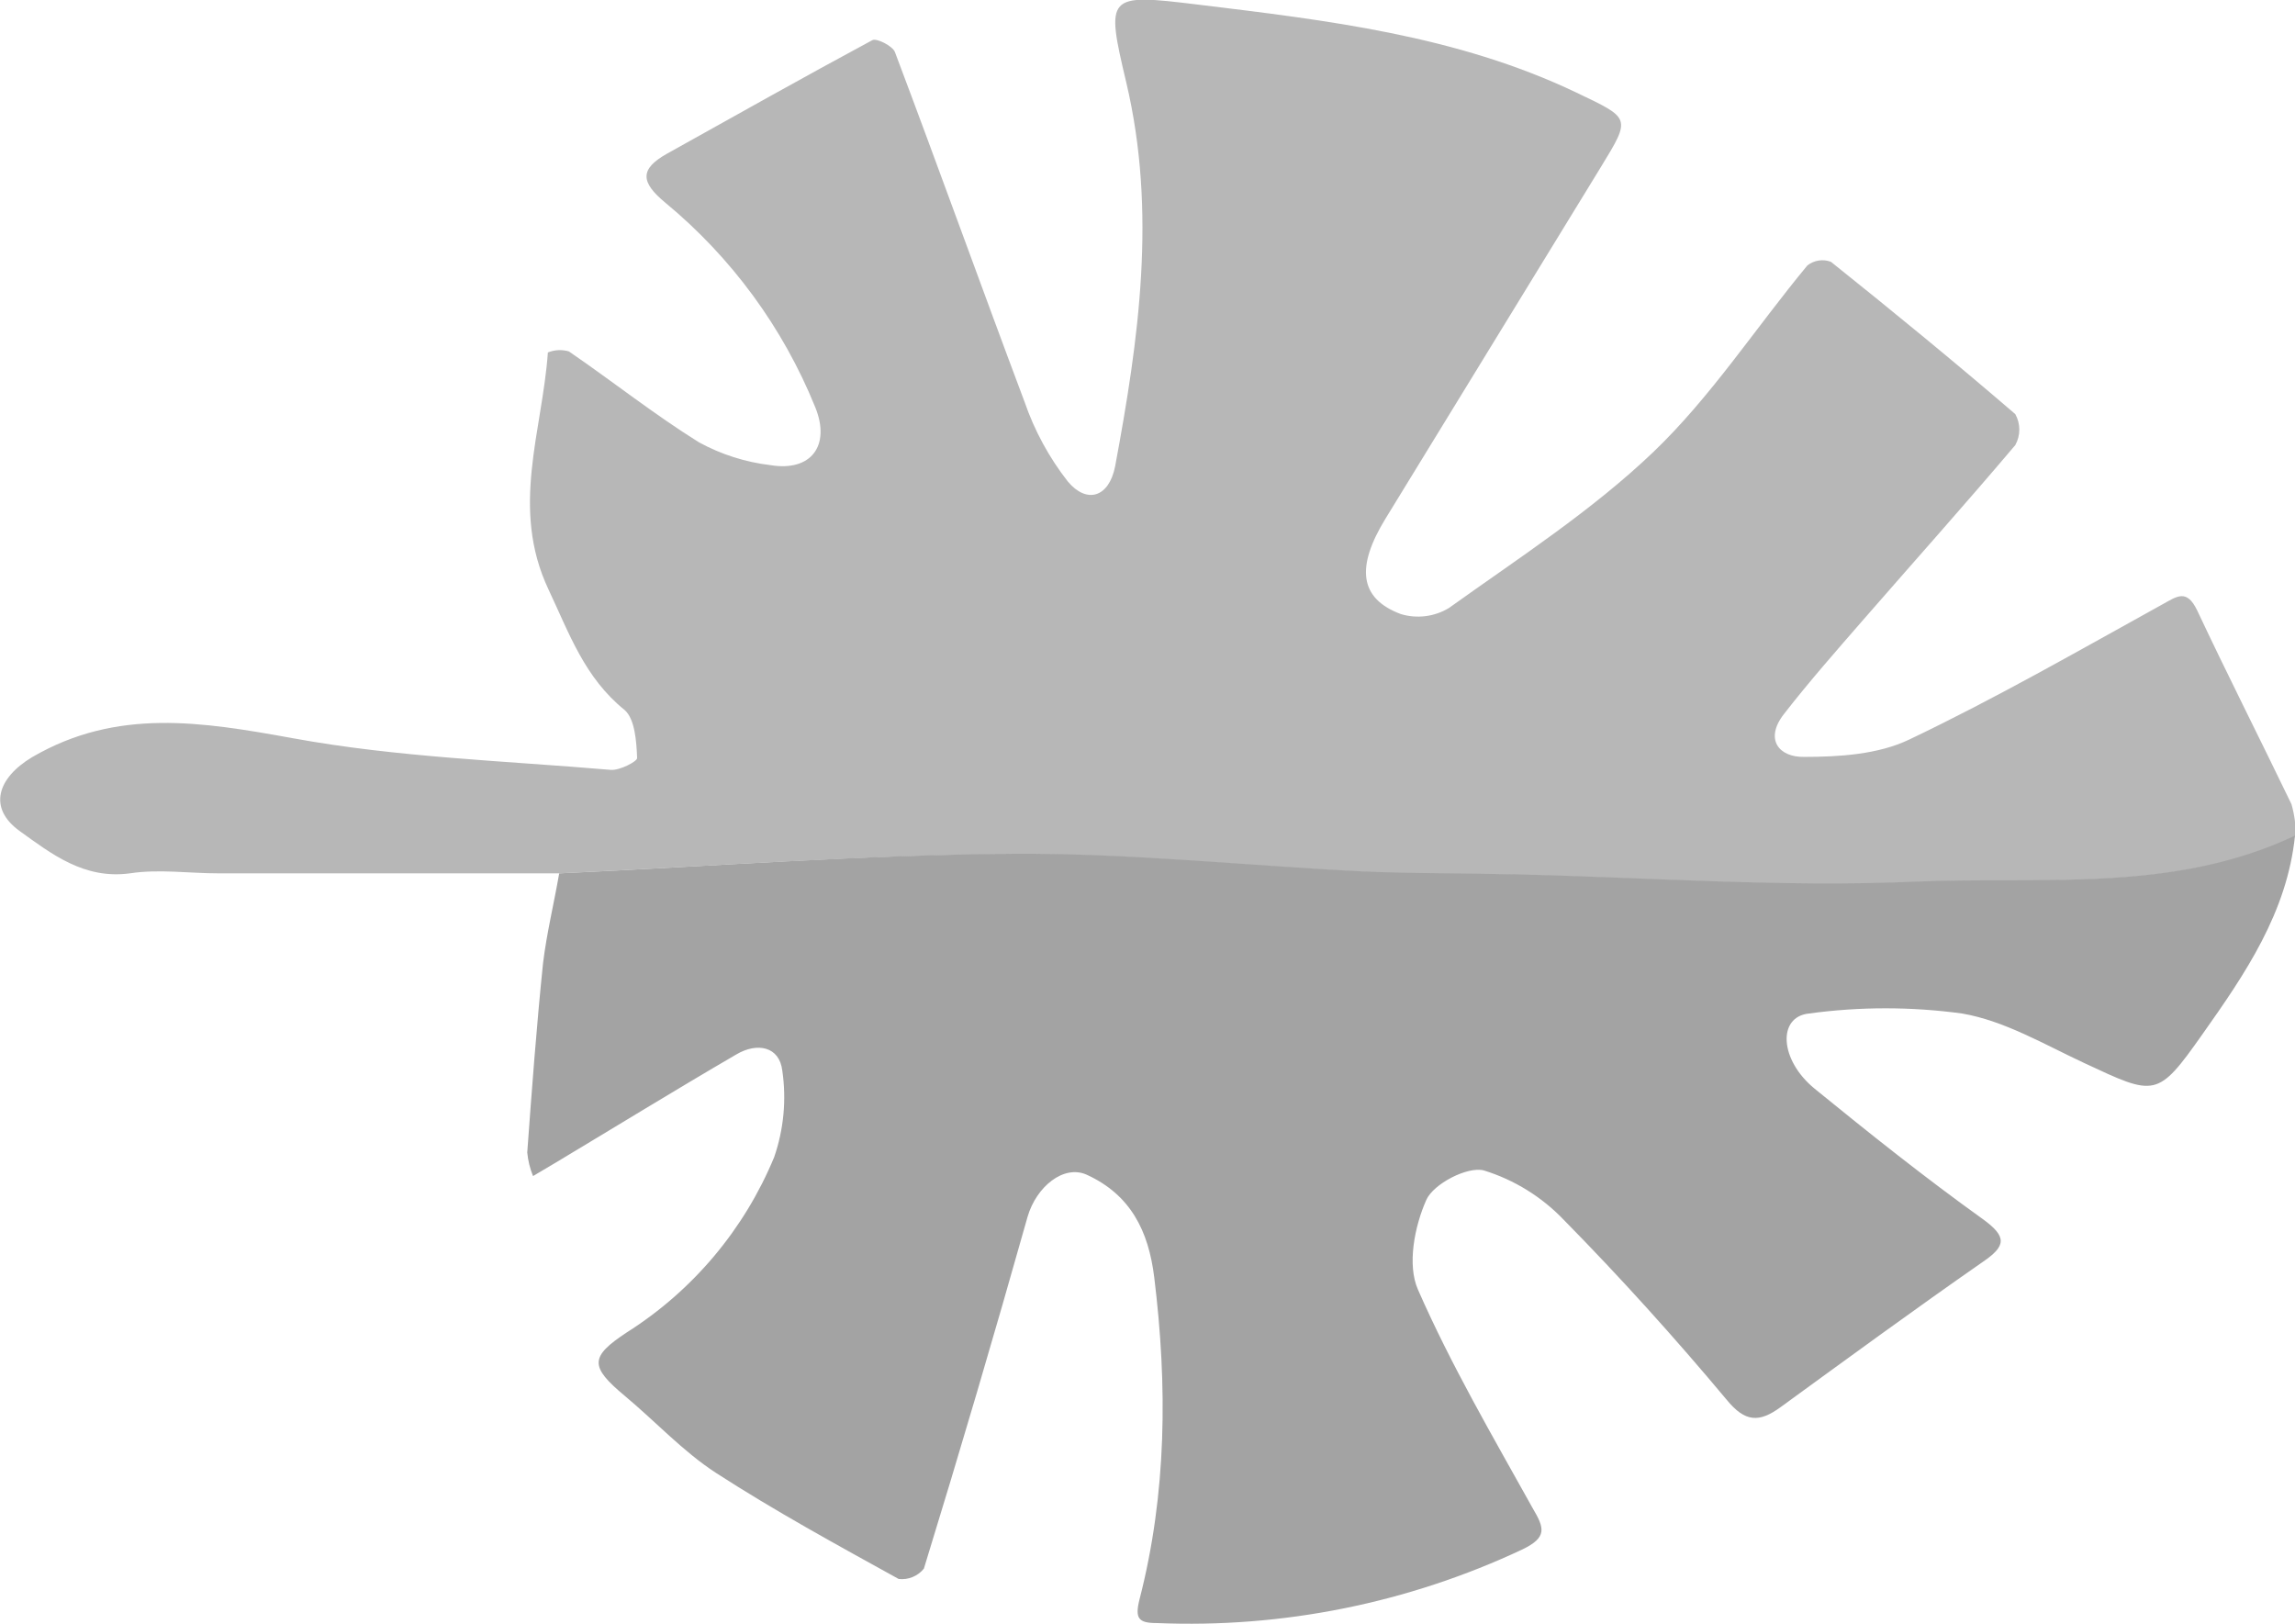
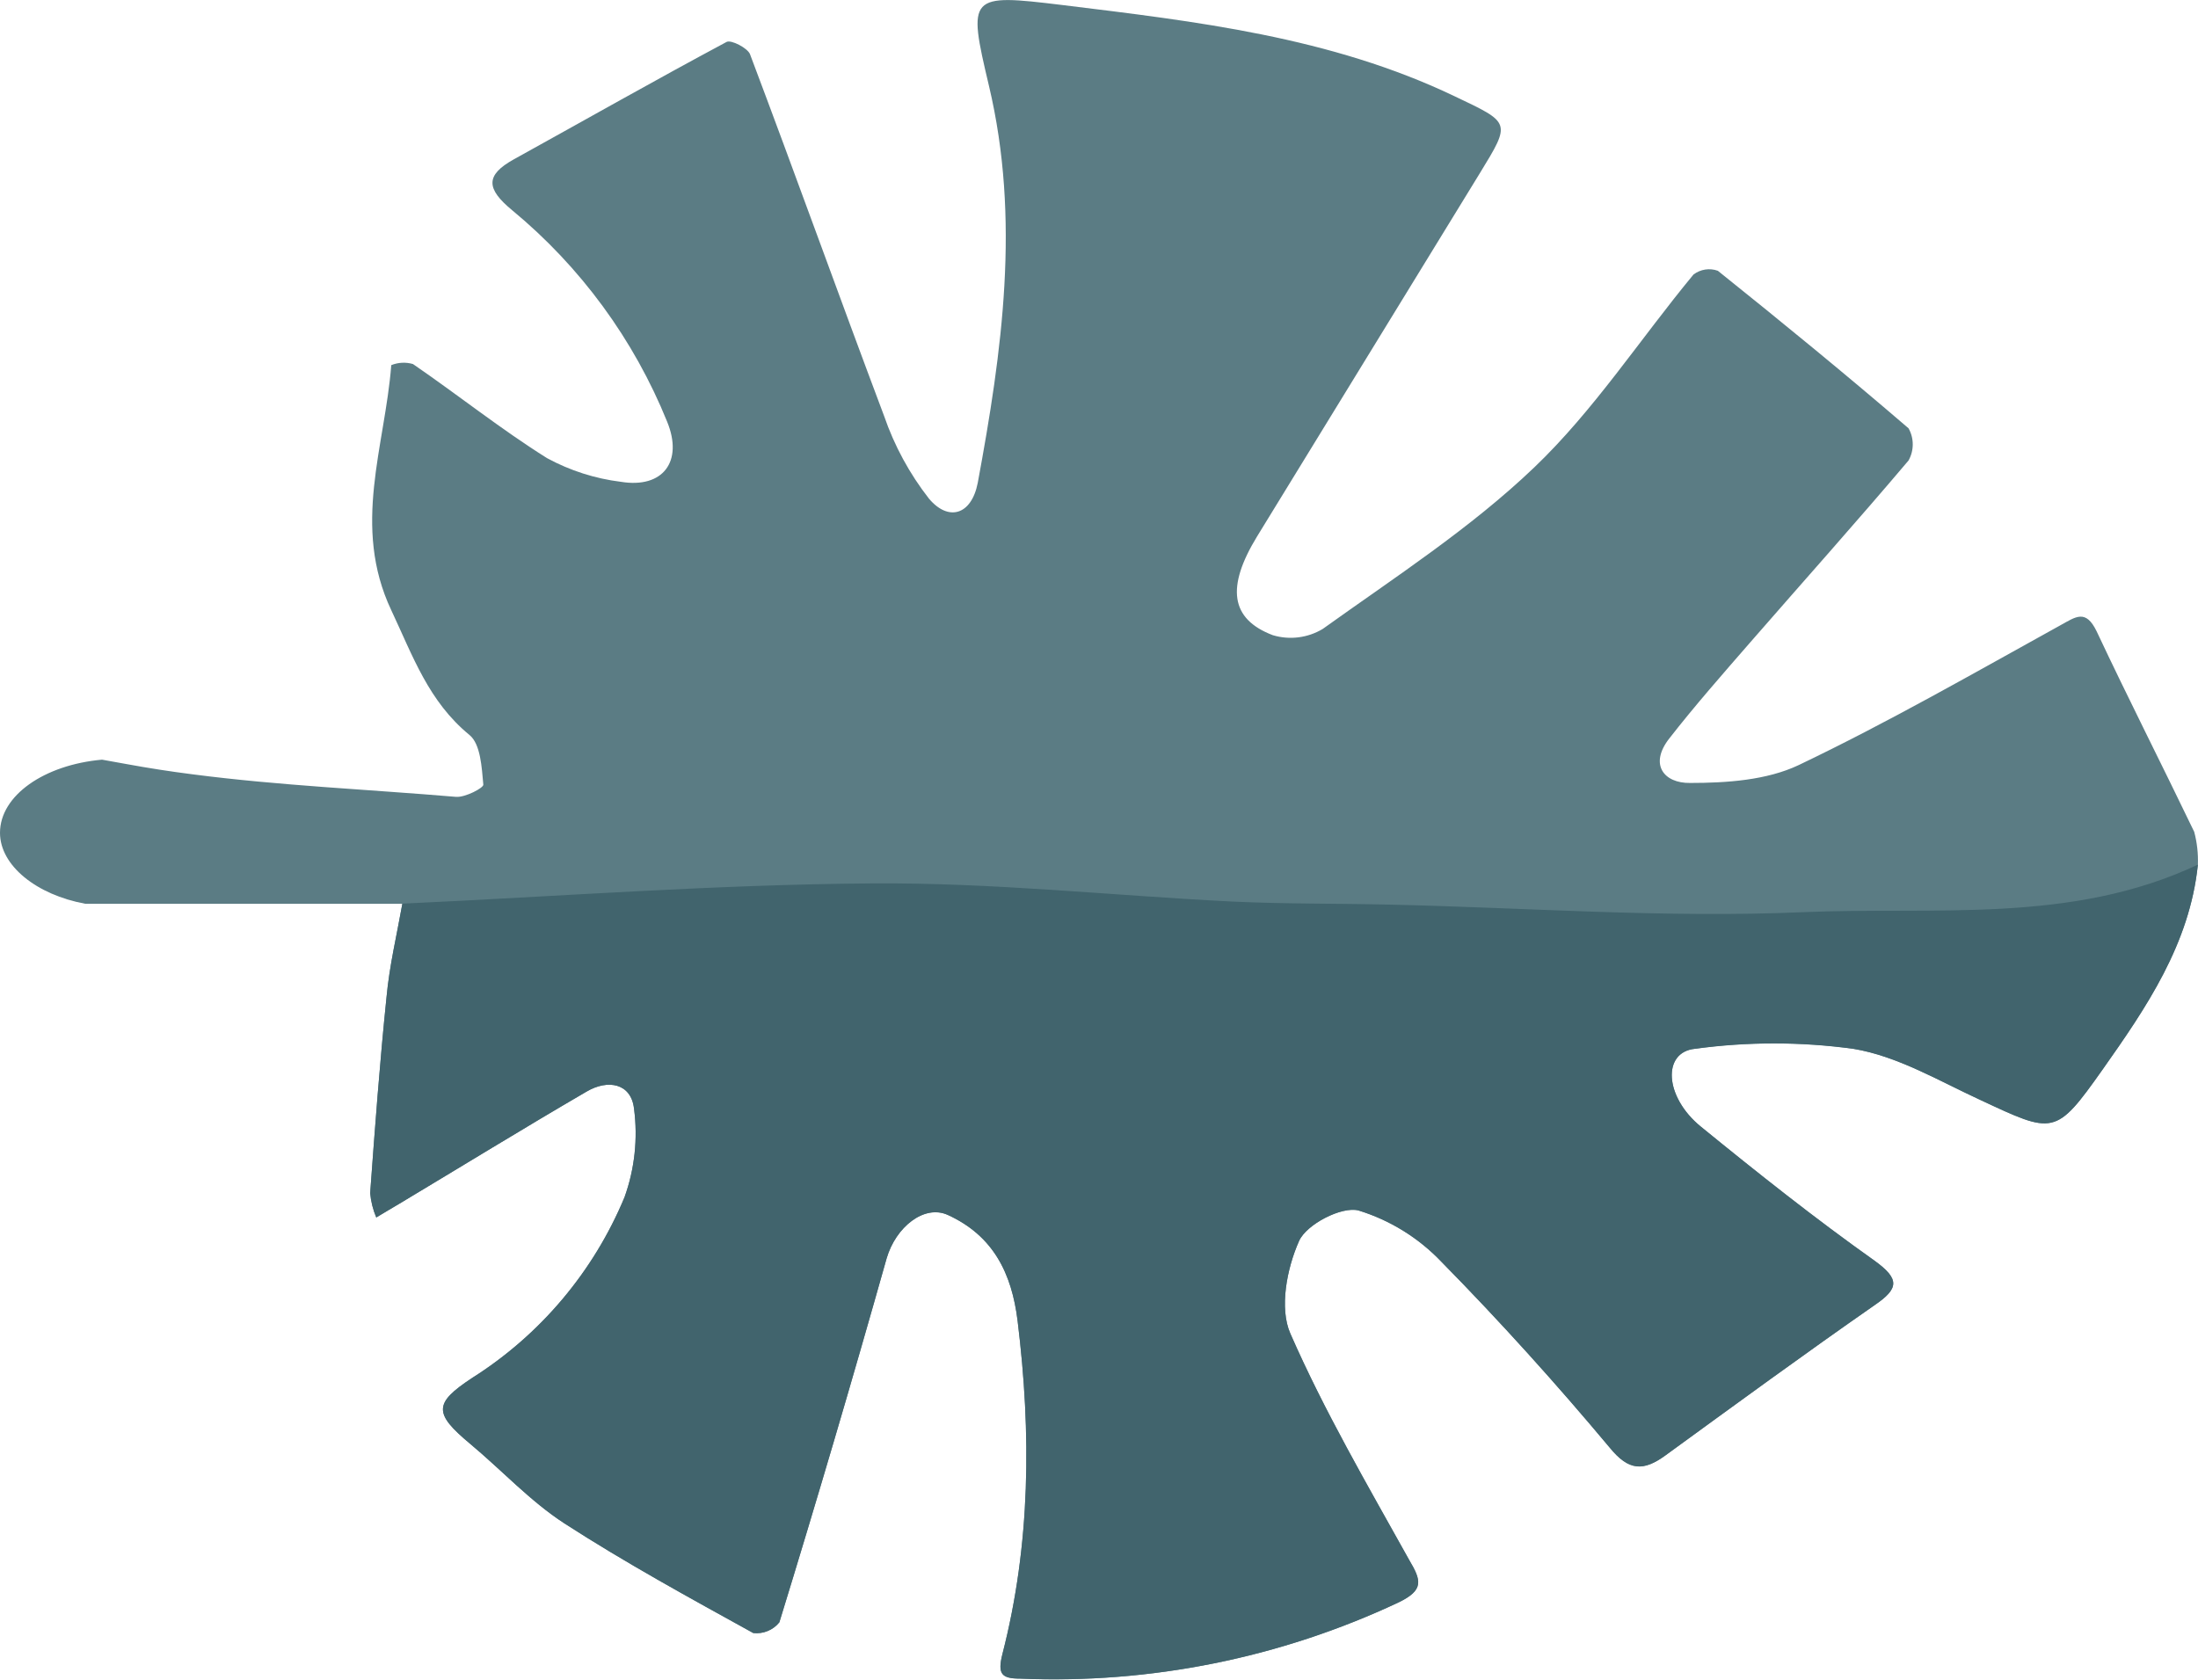
- <svg xmlns="http://www.w3.org/2000/svg" viewBox="0 0 194.7 137.74">
+ <svg xmlns="http://www.w3.org/2000/svg" viewBox="0 0 180.27 137.79">
  <g id="Layer_2" data-name="Layer 2">
    <g id="Layer_1-2" data-name="Layer 1">
-       <path d="M47.44,74.09l-28.88,0c-2.52,0-5.08-.38-7.55,0-3.87.52-6.63-1.64-9.34-3.59S-.23,66,2.73,64.23c7.19-4.19,14.4-3,22.08-1.61,8.88,1.63,18,1.92,27,2.69.75.07,2.26-.72,2.24-1C54,62.9,53.86,61,53,60.24,49.59,57.49,48.3,53.75,46.53,50c-3.25-6.89-.52-13.42-.05-20.1a2.73,2.73,0,0,1,1.78-.09c3.71,2.54,7.24,5.35,11.05,7.72a16.76,16.76,0,0,0,6.06,1.93c3.44.57,5.12-1.66,3.79-4.92a43.82,43.82,0,0,0-12.7-17.33c-2.12-1.75-2.22-2.86.14-4.18C62.4,9.8,68.18,6.54,74,3.41c.37-.2,1.72.49,1.92,1,3.73,9.88,7.29,19.81,11,29.68a23.25,23.25,0,0,0,3.68,6.77c1.59,1.89,3.47,1.36,4-1.28C96.61,28.8,98.15,18,95.55,7c-1.77-7.46-1.66-7.55,6-6.62,11,1.34,22,2.61,32.2,7.48,4.59,2.2,4.64,2.09,2.07,6.3L117.54,44c-2.53,4.13-2.21,6.77,1.29,8.09a5.06,5.06,0,0,0,4.09-.51c5.92-4.24,12.12-8.24,17.35-13.24,4.9-4.69,8.69-10.55,13.06-15.82a2.06,2.06,0,0,1,2-.31c5.28,4.22,10.51,8.51,15.64,12.92a2.7,2.7,0,0,1,0,2.63c-4.23,5-8.63,9.92-12.95,14.88-2.27,2.61-4.56,5.21-6.68,7.94-1.66,2.13-.43,3.67,1.71,3.63,3,0,6.29-.21,8.92-1.47,7.3-3.48,14.34-7.52,21.43-11.44,1.29-.71,2.1-1.38,3,.48,2.59,5.51,5.35,10.94,8,16.44a9.22,9.22,0,0,1,.36,2.72c-10.36,4.87-21.56,3.43-32.4,3.91-11.26.48-22.58-.38-33.88-.63-4.29-.1-8.59,0-12.88-.25-9.88-.48-19.75-1.56-29.62-1.49C73.09,72.52,60.27,73.5,47.44,74.09Z" style="fill:#b7b7b7" />
-       <path d="M47.44,74.09c12.83-.59,25.65-1.57,38.48-1.66,9.87-.07,19.74,1,29.62,1.49,4.29.2,8.59.15,12.88.25,11.3.25,22.62,1.11,33.88.63,10.84-.48,22,1,32.4-3.91-.67,6.51-4.23,11.73-7.84,16.83-3.84,5.45-4,5.28-10,2.48-3.4-1.58-6.79-3.6-10.4-4.22a48.08,48.08,0,0,0-13,0c-2.68.28-2.5,3.94.49,6.38,4.66,3.8,9.37,7.55,14.25,11.05,2.09,1.51,2,2.29,0,3.65-5.75,4-11.46,8.18-17.15,12.32-1.8,1.31-3,1.29-4.57-.64-4.39-5.25-9-10.36-13.8-15.24a15.87,15.87,0,0,0-6.8-4.21c-1.38-.36-4.28,1.14-4.88,2.51-1,2.25-1.63,5.5-.71,7.59,2.8,6.39,6.34,12.45,9.74,18.56,1,1.69,1.25,2.47-.89,3.5a66.39,66.39,0,0,1-31,6.24c-1.56,0-1.87-.39-1.47-2,2.32-9,2.38-18.15,1.25-27.34-.48-3.91-2-7-5.74-8.7-1.93-.86-4.25,1-5,3.56q-4.23,15-8.8,29.86a2.39,2.39,0,0,1-2.14.88c-5.23-2.89-10.49-5.76-15.5-9-2.8-1.82-5.13-4.36-7.72-6.52-3-2.5-3-3.32.16-5.4a32.12,32.12,0,0,0,12.5-14.87,15.57,15.57,0,0,0,.69-7.32c-.24-2.08-2.14-2.43-3.9-1.39-5.15,3-10.24,6.13-15.36,9.2l-1.89,1.12a7.11,7.11,0,0,1-.49-2c.39-5.36.79-10.72,1.34-16.06C46.38,79.16,47,76.63,47.44,74.09Z" style="fill:#a3a3a3" />
+       <g id="Layer_1-2-2" data-name="Layer 1-2">
+         <path d="M180.26,70.92h0c-.67,6.51-4.23,11.72-7.83,16.82-3.85,5.45-4,5.28-10,2.48-3.43-1.58-6.8-3.6-10.43-4.2a48,48,0,0,0-13,0c-2.68.28-2.5,3.94.49,6.38,4.66,3.8,9.37,7.54,14.25,11,2.09,1.51,2,2.29,0,3.65-5.75,4-11.46,8.18-17.15,12.32-1.8,1.31-3,1.29-4.57-.64-4.39-5.25-9-10.36-13.8-15.24a15.87,15.87,0,0,0-6.8-4.21c-1.38-.36-4.28,1.14-4.88,2.51-1,2.25-1.63,5.5-.71,7.59,2.8,6.39,6.34,12.45,9.74,18.56,1,1.69,1.25,2.47-.89,3.5a66.3,66.3,0,0,1-31,6.24c-1.56,0-1.87-.39-1.47-2,2.32-9,2.38-18.15,1.25-27.34-.48-3.91-2-7-5.74-8.7-1.93-.86-4.25,1-5,3.56q-4.23,15-8.8,29.86a2.4,2.4,0,0,1-2.14.88c-5.23-2.89-10.49-5.76-15.5-9-2.8-1.82-5.13-4.36-7.72-6.52-3-2.5-3-3.32.16-5.4A32.14,32.14,0,0,0,51.22,98.2,15.5,15.5,0,0,0,52,90.93c-.24-2.08-2.14-2.43-3.9-1.39-5.15,3-10.24,6.13-15.36,9.2-.63.38-1.26.74-1.88,1.12a6.6,6.6,0,0,1-.5-2c.39-5.36.79-10.72,1.34-16.06.24-2.61.85-5.13,1.3-7.67H7C3,73.4,0,71,0,68.31c0-3.06,3.63-5.58,8.37-6l2,.36c1.79.33,3.6.61,5.41.84,7.15.93,14.42,1.24,21.62,1.85.75.06,2.26-.73,2.24-1-.13-1.41-.22-3.32-1.13-4.07-3.36-2.75-4.65-6.48-6.42-10.24-3.25-6.89-.52-13.42,0-20.1a2.72,2.72,0,0,1,1.78-.09c3.7,2.54,7.23,5.36,11,7.72a17.08,17.08,0,0,0,6.06,1.94c3.44.56,5.12-1.66,3.79-4.92A43.82,43.82,0,0,0,42,17.24c-2.12-1.75-2.22-2.86.14-4.17C48,9.83,53.74,6.57,59.59,3.44c.37-.2,1.72.5,1.92,1,3.73,9.88,7.29,19.82,11,29.68a23.37,23.37,0,0,0,3.68,6.78c1.59,1.89,3.48,1.36,4-1.29,2-10.8,3.52-21.61.92-32.57-1.77-7.46-1.66-7.56,6-6.63,11,1.35,22,2.61,32.2,7.49,4.59,2.19,4.64,2.09,2.07,6.29L103.1,44c-2.53,4.14-2.21,6.77,1.29,8.1a5.11,5.11,0,0,0,4.09-.51c5.92-4.24,12.12-8.25,17.35-13.25,4.91-4.69,8.69-10.54,13.06-15.82a2.11,2.11,0,0,1,2-.31c5.28,4.23,10.51,8.51,15.64,12.92a2.7,2.7,0,0,1,0,2.64c-4.23,5-8.63,9.92-12.95,14.88-2.27,2.61-4.56,5.21-6.68,7.93-1.66,2.13-.43,3.67,1.71,3.64,3,0,6.29-.22,8.92-1.47,7.3-3.49,14.34-7.53,21.43-11.45,1.29-.71,2.1-1.37,3,.49,2.59,5.51,5.35,10.93,8,16.44A9.18,9.18,0,0,1,180.26,70.92Z" style="fill:#5b7c84" />
+       </g>
+       <g id="Layer_1-2-3" data-name="Layer 1-2">
+         <path d="M33,74.12c12.83-.59,25.65-1.57,38.48-1.66,9.87-.08,19.74,1,29.62,1.49,4.29.2,8.59.15,12.88.25,11.3.25,22.62,1.11,33.88.62,10.84-.47,22,1,32.4-3.9-.67,6.51-4.23,11.73-7.83,16.83-3.85,5.45-4,5.28-10,2.48-3.43-1.58-6.8-3.6-10.43-4.2a48,48,0,0,0-13,0c-2.68.28-2.5,3.94.49,6.38,4.66,3.8,9.37,7.54,14.25,11,2.09,1.51,2,2.29,0,3.65-5.75,4-11.46,8.18-17.15,12.32-1.8,1.31-3,1.29-4.57-.64-4.39-5.25-9-10.36-13.8-15.24a15.78,15.78,0,0,0-6.8-4.21c-1.38-.36-4.28,1.14-4.88,2.51-1,2.25-1.63,5.5-.71,7.59,2.8,6.39,6.34,12.45,9.74,18.56,1,1.69,1.25,2.47-.89,3.5a66.55,66.55,0,0,1-31,6.24c-1.56,0-1.87-.39-1.47-2,2.32-9,2.38-18.15,1.25-27.34-.48-3.91-2-7-5.74-8.7-1.93-.86-4.25,1-5,3.56q-4.23,15-8.8,29.86a2.4,2.4,0,0,1-2.14.88c-5.23-2.89-10.49-5.76-15.5-9-2.8-1.82-5.13-4.36-7.72-6.52-3-2.5-3-3.32.16-5.4A32.14,32.14,0,0,0,51.22,98.2,15.5,15.5,0,0,0,52,90.93c-.24-2.08-2.14-2.43-3.9-1.39-5.15,3-10.24,6.13-15.36,9.2-.63.38-1.26.74-1.88,1.12a6.68,6.68,0,0,1-.5-2c.39-5.36.79-10.72,1.34-16.06C31.94,79.19,32.55,76.66,33,74.12Z" style="fill:#41646d" />
+       </g>
    </g>
  </g>
</svg>
